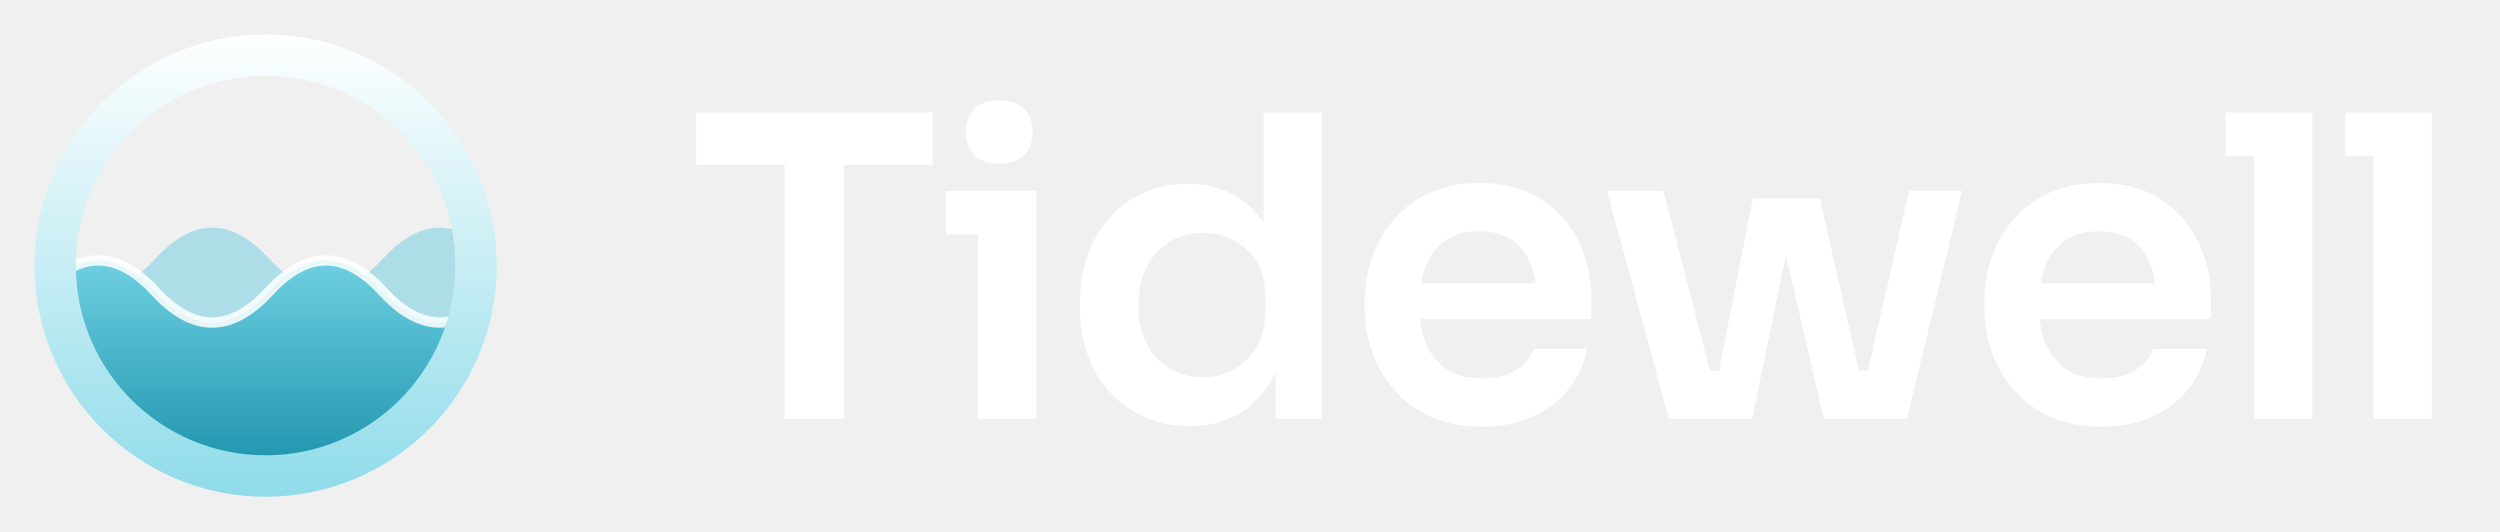
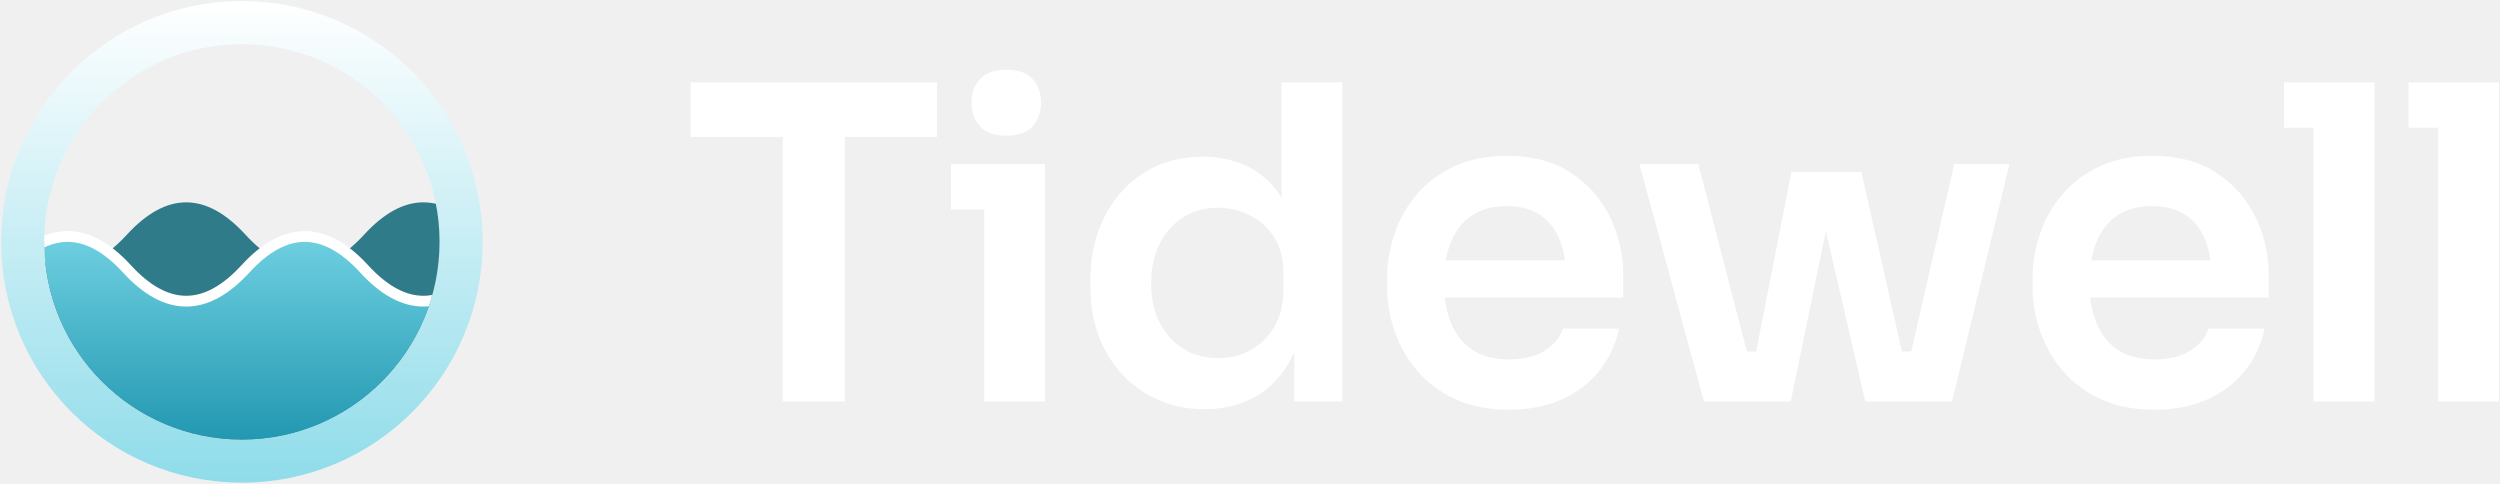
- <svg xmlns="http://www.w3.org/2000/svg" viewBox="0.60 0.60 144.95 30.80" width="579.79" height="123.2" role="img" aria-label="Tidewell">
+ <svg xmlns="http://www.w3.org/2000/svg" viewBox="2.54 2.54 139.12 26.92" width="556.49" height="107.68" role="img" aria-label="Tidewell">
  <defs>
    <linearGradient id="pr" x1="16" y1="2.6" x2="16" y2="29.4" gradientUnits="userSpaceOnUse">
      <stop offset="0" stop-color="#FFFFFF" />
      <stop offset="1" stop-color="#8FDCEA" />
    </linearGradient>
    <linearGradient id="pw" x1="16" y1="14" x2="16" y2="28" gradientUnits="userSpaceOnUse">
      <stop offset="0" stop-color="#7AD8E8" />
      <stop offset="1" stop-color="#1C93AD" />
    </linearGradient>
    <clipPath id="pc">
      <circle cx="16" cy="16" r="11" />
    </clipPath>
  </defs>
  <circle cx="16" cy="16" r="12.2" fill="none" stroke="url(#pr)" stroke-width="2.4" />
  <g clip-path="url(#pc)">
-     <path d="M3 15.6c2.2 2.4 4.4 2.4 6.6 0s4.4-2.4 6.6 0 4.4 2.4 6.6 0 4.4-2.4 6.6 0V30H3z" fill="#5CC6D9" opacity="0.45" />
+     <path d="M3 15.6c2.2 2.4 4.4 2.4 6.6 0s4.4-2.4 6.6 0 4.4 2.4 6.6 0 4.4-2.4 6.6 0V30H3z" fill="#2F7B8A" opacity="1" />
    <path d="M3 17.5c2.2-2.4 4.4-2.4 6.6 0s4.4 2.4 6.6 0 4.4-2.4 6.6 0 4.4 2.4 6.6 0V30H3z" fill="url(#pw)" />
-     <path d="M3 17.5c2.2-2.4 4.4-2.4 6.6 0s4.4 2.4 6.6 0 4.4-2.4 6.6 0 4.4 2.4 6.6 0" fill="none" stroke="#FFFFFF" stroke-width="0.6" stroke-linecap="round" opacity="0.85" />
+     <path d="M3 17.5c2.2-2.4 4.4-2.4 6.6 0s4.4 2.4 6.6 0 4.4-2.4 6.6 0 4.4 2.4 6.6 0" fill="none" stroke="#FFFFFF" stroke-width="0.6" stroke-linecap="round" opacity="1" />
  </g>
  <path d="M46.10 24.88V9.68H49.55V24.88ZM40.97 10.16V7.12H54.68V10.16Z M57.31 24.88V11.67H60.69V24.88ZM55.46 14.20V11.67H60.69V14.20ZM58.54 10.09Q57.55 10.09 57.08 9.57Q56.60 9.06 56.60 8.25Q56.60 7.45 57.08 6.93Q57.56 6.42 58.54 6.42Q59.53 6.42 60.00 6.93Q60.47 7.45 60.47 8.25Q60.47 9.06 60.00 9.57Q59.53 10.09 58.54 10.09Z M69.57 25.31Q68.17 25.31 67.01 24.80Q65.85 24.29 64.99 23.38Q64.14 22.46 63.68 21.23Q63.22 20.00 63.22 18.57V18.06Q63.22 16.63 63.66 15.40Q64.11 14.16 64.93 13.23Q65.75 12.30 66.90 11.78Q68.05 11.26 69.46 11.26Q71.01 11.26 72.20 11.93Q73.39 12.60 74.08 13.93Q74.78 15.27 74.86 17.29L73.86 16.13V7.12H77.24V24.88H74.56V19.27H75.15Q75.08 21.28 74.32 22.63Q73.57 23.98 72.34 24.65Q71.11 25.31 69.57 25.31ZM70.32 22.47Q71.32 22.47 72.14 22.02Q72.96 21.57 73.46 20.71Q73.96 19.85 73.96 18.68V17.70Q73.96 16.55 73.45 15.75Q72.94 14.95 72.11 14.53Q71.28 14.10 70.31 14.10Q69.23 14.10 68.39 14.63Q67.55 15.16 67.07 16.10Q66.60 17.05 66.60 18.31Q66.60 19.58 67.08 20.51Q67.56 21.45 68.41 21.96Q69.25 22.47 70.32 22.47Z M86.52 25.34Q84.82 25.34 83.54 24.76Q82.26 24.17 81.42 23.19Q80.58 22.21 80.16 21.00Q79.73 19.78 79.73 18.50V18.04Q79.73 16.73 80.16 15.51Q80.58 14.29 81.42 13.32Q82.25 12.35 83.50 11.78Q84.74 11.21 86.37 11.21Q88.51 11.21 89.95 12.15Q91.39 13.09 92.13 14.61Q92.87 16.12 92.87 17.87V19.10H81.17V17.03H90.74L89.70 18.04Q89.70 16.78 89.33 15.88Q88.96 14.98 88.23 14.49Q87.49 14.01 86.37 14.01Q85.24 14.01 84.46 14.52Q83.68 15.04 83.29 15.99Q82.89 16.95 82.89 18.29Q82.89 19.54 83.28 20.50Q83.66 21.46 84.46 22.00Q85.27 22.54 86.52 22.54Q87.75 22.54 88.52 22.04Q89.30 21.54 89.52 20.83H92.63Q92.35 22.18 91.52 23.20Q90.69 24.22 89.42 24.78Q88.15 25.34 86.52 25.34Z M99.72 24.88 102.23 12.11H106.12L109.01 24.88H106.34L103.40 12.18H104.81L102.19 24.88ZM98.71 24.88 98.70 22.10H101.39L101.40 24.88ZM97.36 24.88 93.77 11.67H97.05L100.47 24.88ZM107.18 24.88 107.19 22.10H109.88L109.87 24.88ZM108.26 24.88 111.29 11.67H114.36L111.17 24.88Z M122.44 25.34Q120.74 25.34 119.46 24.76Q118.18 24.17 117.34 23.19Q116.50 22.21 116.08 21.00Q115.65 19.78 115.65 18.50V18.04Q115.65 16.73 116.08 15.51Q116.50 14.29 117.34 13.32Q118.17 12.35 119.42 11.78Q120.66 11.21 122.29 11.21Q124.43 11.21 125.87 12.15Q127.31 13.09 128.05 14.61Q128.79 16.12 128.79 17.87V19.10H117.09V17.03H126.66L125.62 18.04Q125.62 16.78 125.25 15.88Q124.88 14.98 124.15 14.49Q123.41 14.01 122.29 14.01Q121.16 14.01 120.38 14.52Q119.61 15.04 119.21 15.99Q118.81 16.95 118.81 18.29Q118.81 19.54 119.20 20.50Q119.58 21.46 120.38 22.00Q121.19 22.54 122.44 22.54Q123.67 22.54 124.44 22.04Q125.22 21.54 125.44 20.83H128.56Q128.28 22.18 127.44 23.20Q126.61 24.22 125.34 24.78Q124.07 25.34 122.44 25.34Z M131.29 24.88V7.12H134.67V24.88ZM129.64 9.65V7.12H134.67V9.65Z M138.22 24.88V7.12H141.60V24.88ZM136.57 9.65V7.12H141.60V9.65Z" fill="#FFFFFF" />
</svg>
